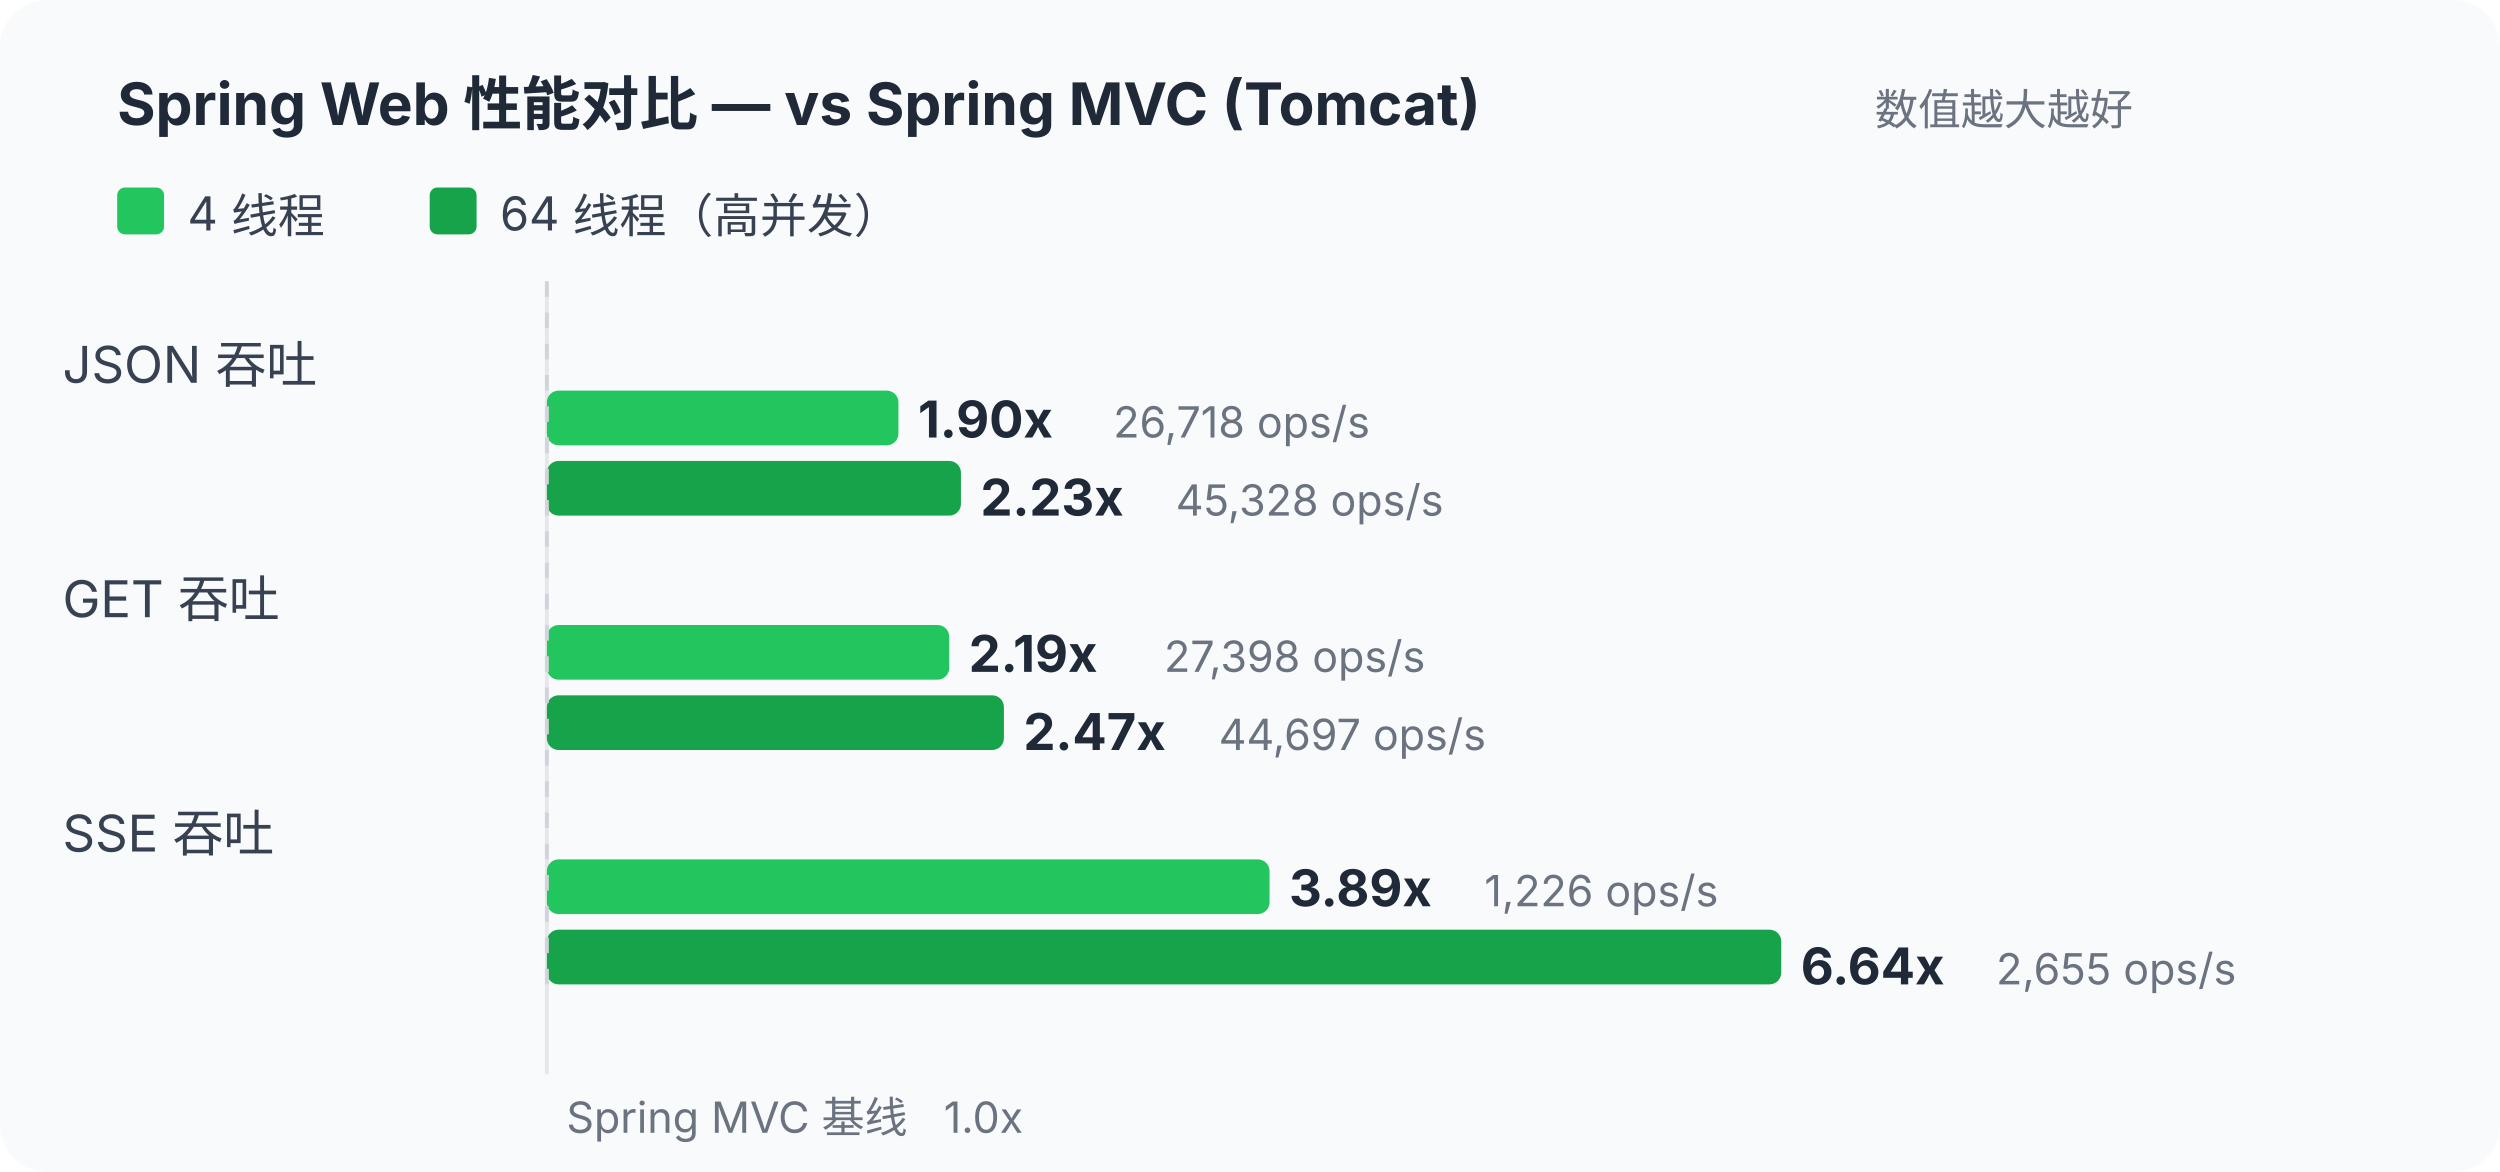
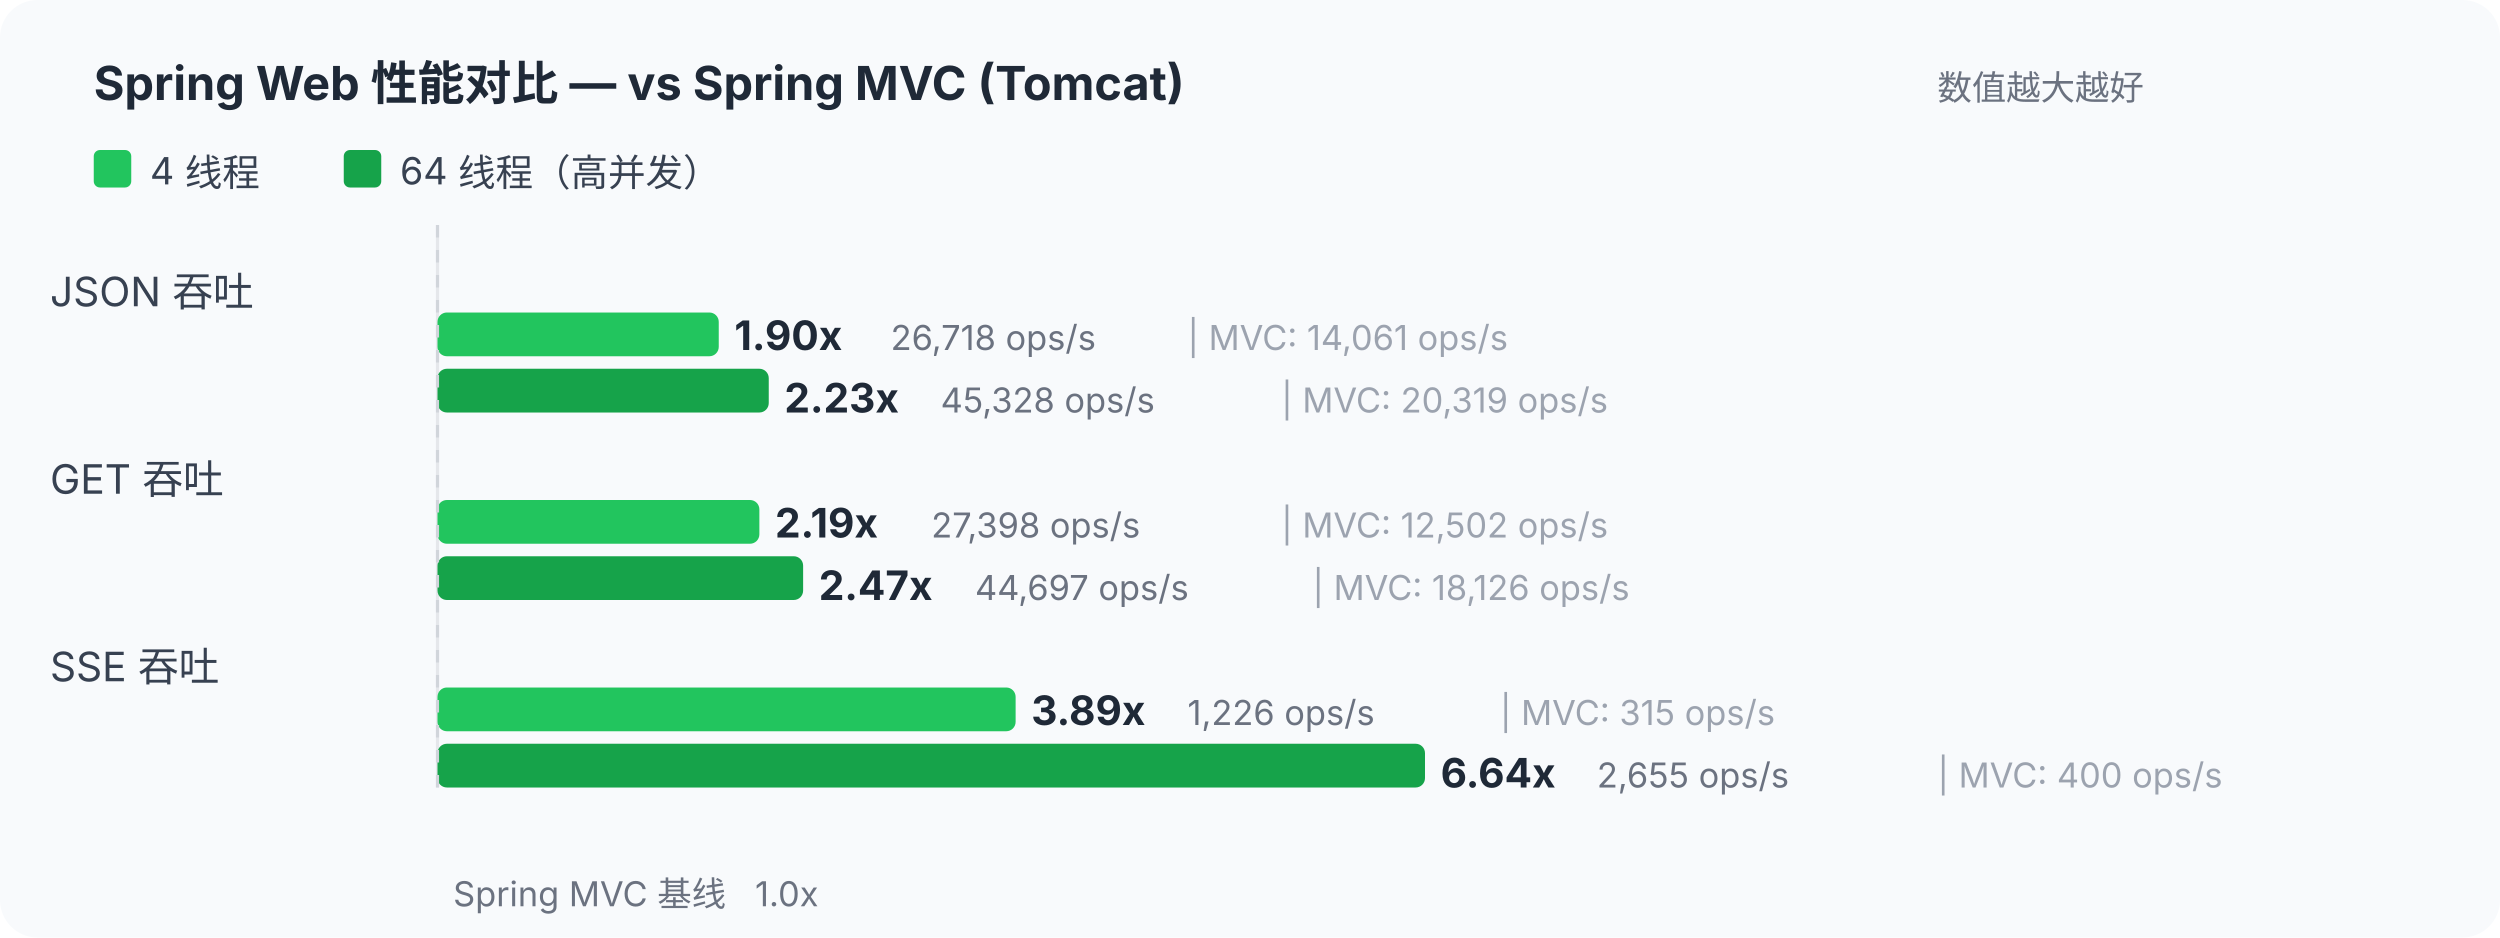
- <svg xmlns="http://www.w3.org/2000/svg" width="640" height="300" viewBox="0 0 640 300">
+ <svg xmlns="http://www.w3.org/2000/svg" width="800" height="300" viewBox="0 0 800 300">
  <style>
 .title { font: bold 15px -apple-system,BlinkMacSystemFont,sans-serif; fill: #1f2937; }
 .label { font: 13px -apple-system,BlinkMacSystemFont,sans-serif; fill: #374151; }
 .value { font: bold 13px -apple-system,BlinkMacSystemFont,sans-serif; fill: #1f2937; }
 .sub { font: 11px -apple-system,BlinkMacSystemFont,sans-serif; fill: #6b7280; }
 .unit { font: 11px -apple-system,BlinkMacSystemFont,sans-serif; fill: #6b7280; }
+  .mvc  { font: 11px -apple-system,BlinkMacSystemFont,sans-serif; fill: #9ca3af; }
 .legend { font: 12px -apple-system,BlinkMacSystemFont,sans-serif; fill: #374151; }
 .baseline { stroke: #d1d5db; stroke-dasharray: 4,4; }
</style>
-   <rect x="0" y="0" width="640" height="300" rx="12" fill="#f8fafc" />
+   <rect x="0" y="0" width="800" height="300" rx="12" fill="#f8fafc" />
  <text x="30" y="32" class="title">Spring Web 性能对比 — vs Spring MVC (Tomcat)</text>
-   <text x="480" y="32" class="sub">数值越大越好</text>
+   <text x="620" y="32" class="sub">数值越大越好</text>
  <rect x="30" y="48" width="12" height="12" rx="2" fill="#22c55e" />
  <text x="48" y="59" class="legend">4 线程</text>
  <rect x="110" y="48" width="12" height="12" rx="2" fill="#16a34a" />
  <text x="128" y="59" class="legend">64 线程（高并发）</text>
-   <line x1="140" y1="72" x2="140" y2="275" stroke="#e5e7eb" stroke-width="1" />
+   <line x1="140" y1="72" x2="140" y2="252" stroke="#e5e7eb" stroke-width="1" />
  <text x="16" y="98" class="label">JSON 吞吐</text>
  <rect x="140" y="100" width="90" height="14" rx="3" fill="#22c55e" />
  <text x="235" y="112" class="value">1.90x</text>
  <text x="285" y="112" class="unit">26,718 ops/s</text>
+   <text x="380" y="112" class="mvc">|  MVC: 14,061 ops/s</text>
  <rect x="140" y="118" width="106" height="14" rx="3" fill="#16a34a" />
  <text x="251" y="132" class="value">2.23x</text>
  <text x="301" y="132" class="unit">45,328 ops/s</text>
+   <text x="410" y="132" class="mvc">|  MVC: 20,319 ops/s</text>
  <text x="16" y="158" class="label">GET 吞吐</text>
  <rect x="140" y="160" width="103" height="14" rx="3" fill="#22c55e" />
  <text x="248" y="172" class="value">2.19x</text>
  <text x="298" y="172" class="unit">27,398 ops/s</text>
+   <text x="410" y="172" class="mvc">|  MVC: 12,502 ops/s</text>
  <rect x="140" y="178" width="117" height="14" rx="3" fill="#16a34a" />
  <text x="262" y="192" class="value">2.47x</text>
  <text x="312" y="192" class="unit">44,697 ops/s</text>
+   <text x="420" y="192" class="mvc">|  MVC: 18,126 ops/s</text>
  <text x="16" y="218" class="label">SSE 吞吐</text>
  <rect x="140" y="220" width="185" height="14" rx="3" fill="#22c55e" />
  <text x="330" y="232" class="value">3.89x</text>
  <text x="380" y="232" class="unit">1,226 ops/s</text>
+   <text x="480" y="232" class="mvc">|  MVC: 315 ops/s</text>
  <rect x="140" y="238" width="316" height="14" rx="3" fill="#16a34a" />
  <text x="461" y="252" class="value">6.64x</text>
  <text x="511" y="252" class="unit">2,655 ops/s</text>
+   <text x="620" y="252" class="mvc">|  MVC: 400 ops/s</text>
  <line x1="140" y1="72" x2="140" y2="252" class="baseline" />
  <text x="145" y="290" class="sub">Spring MVC 基线   1.0x</text>
</svg>
